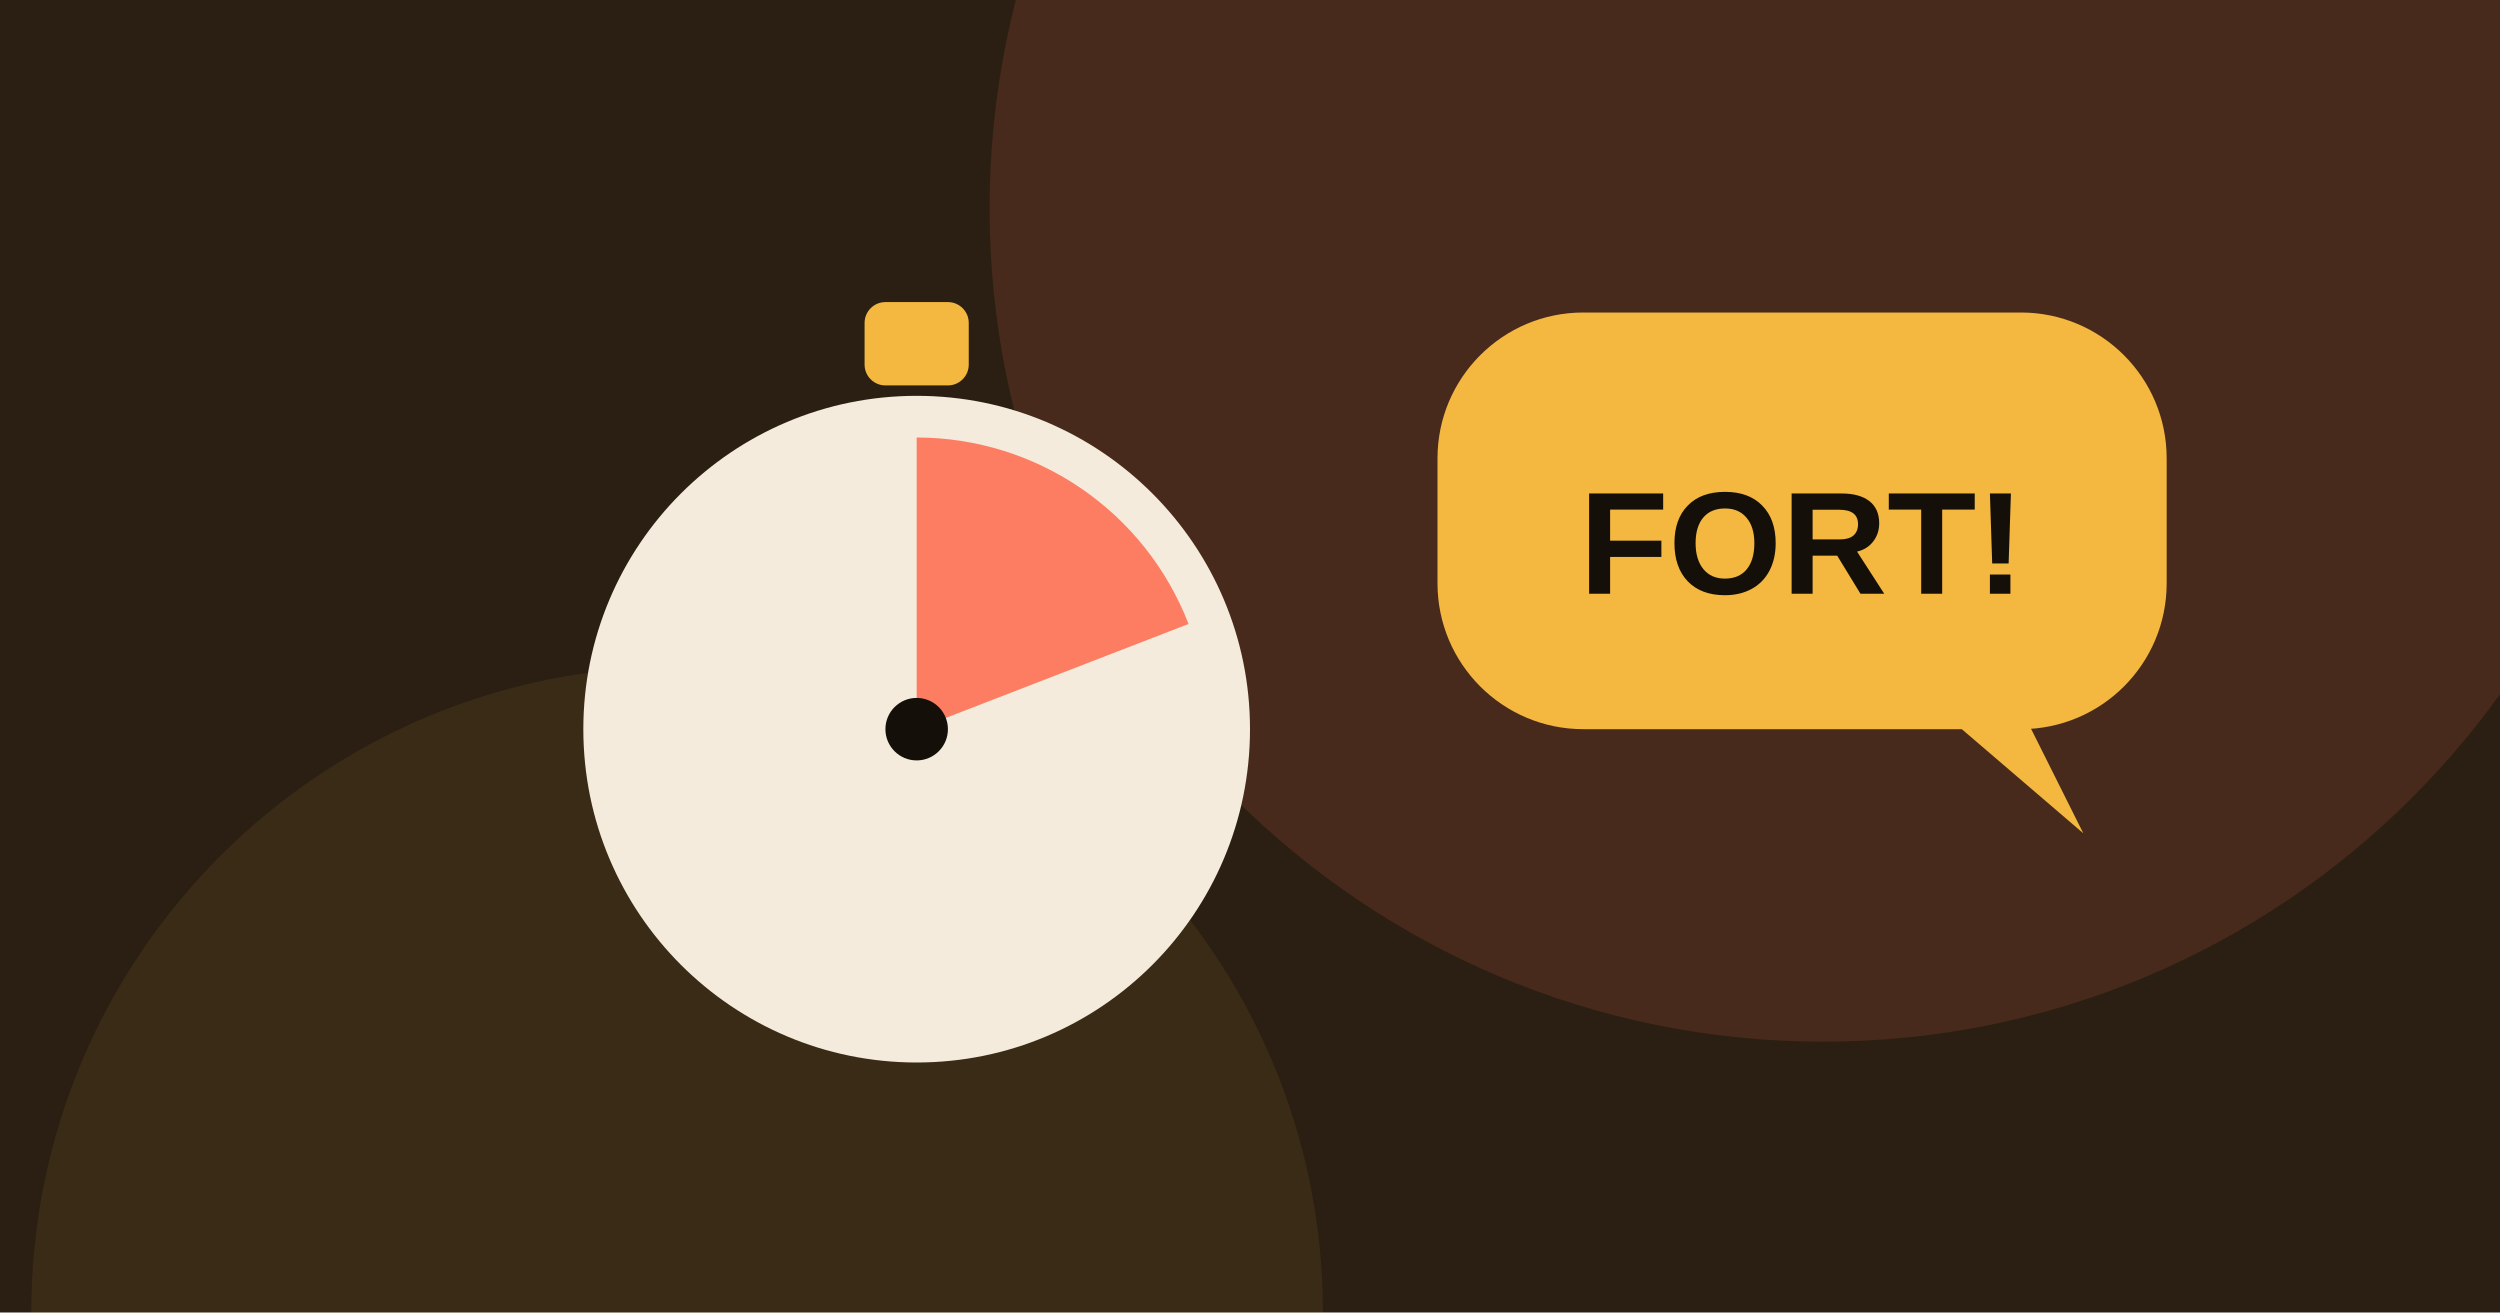
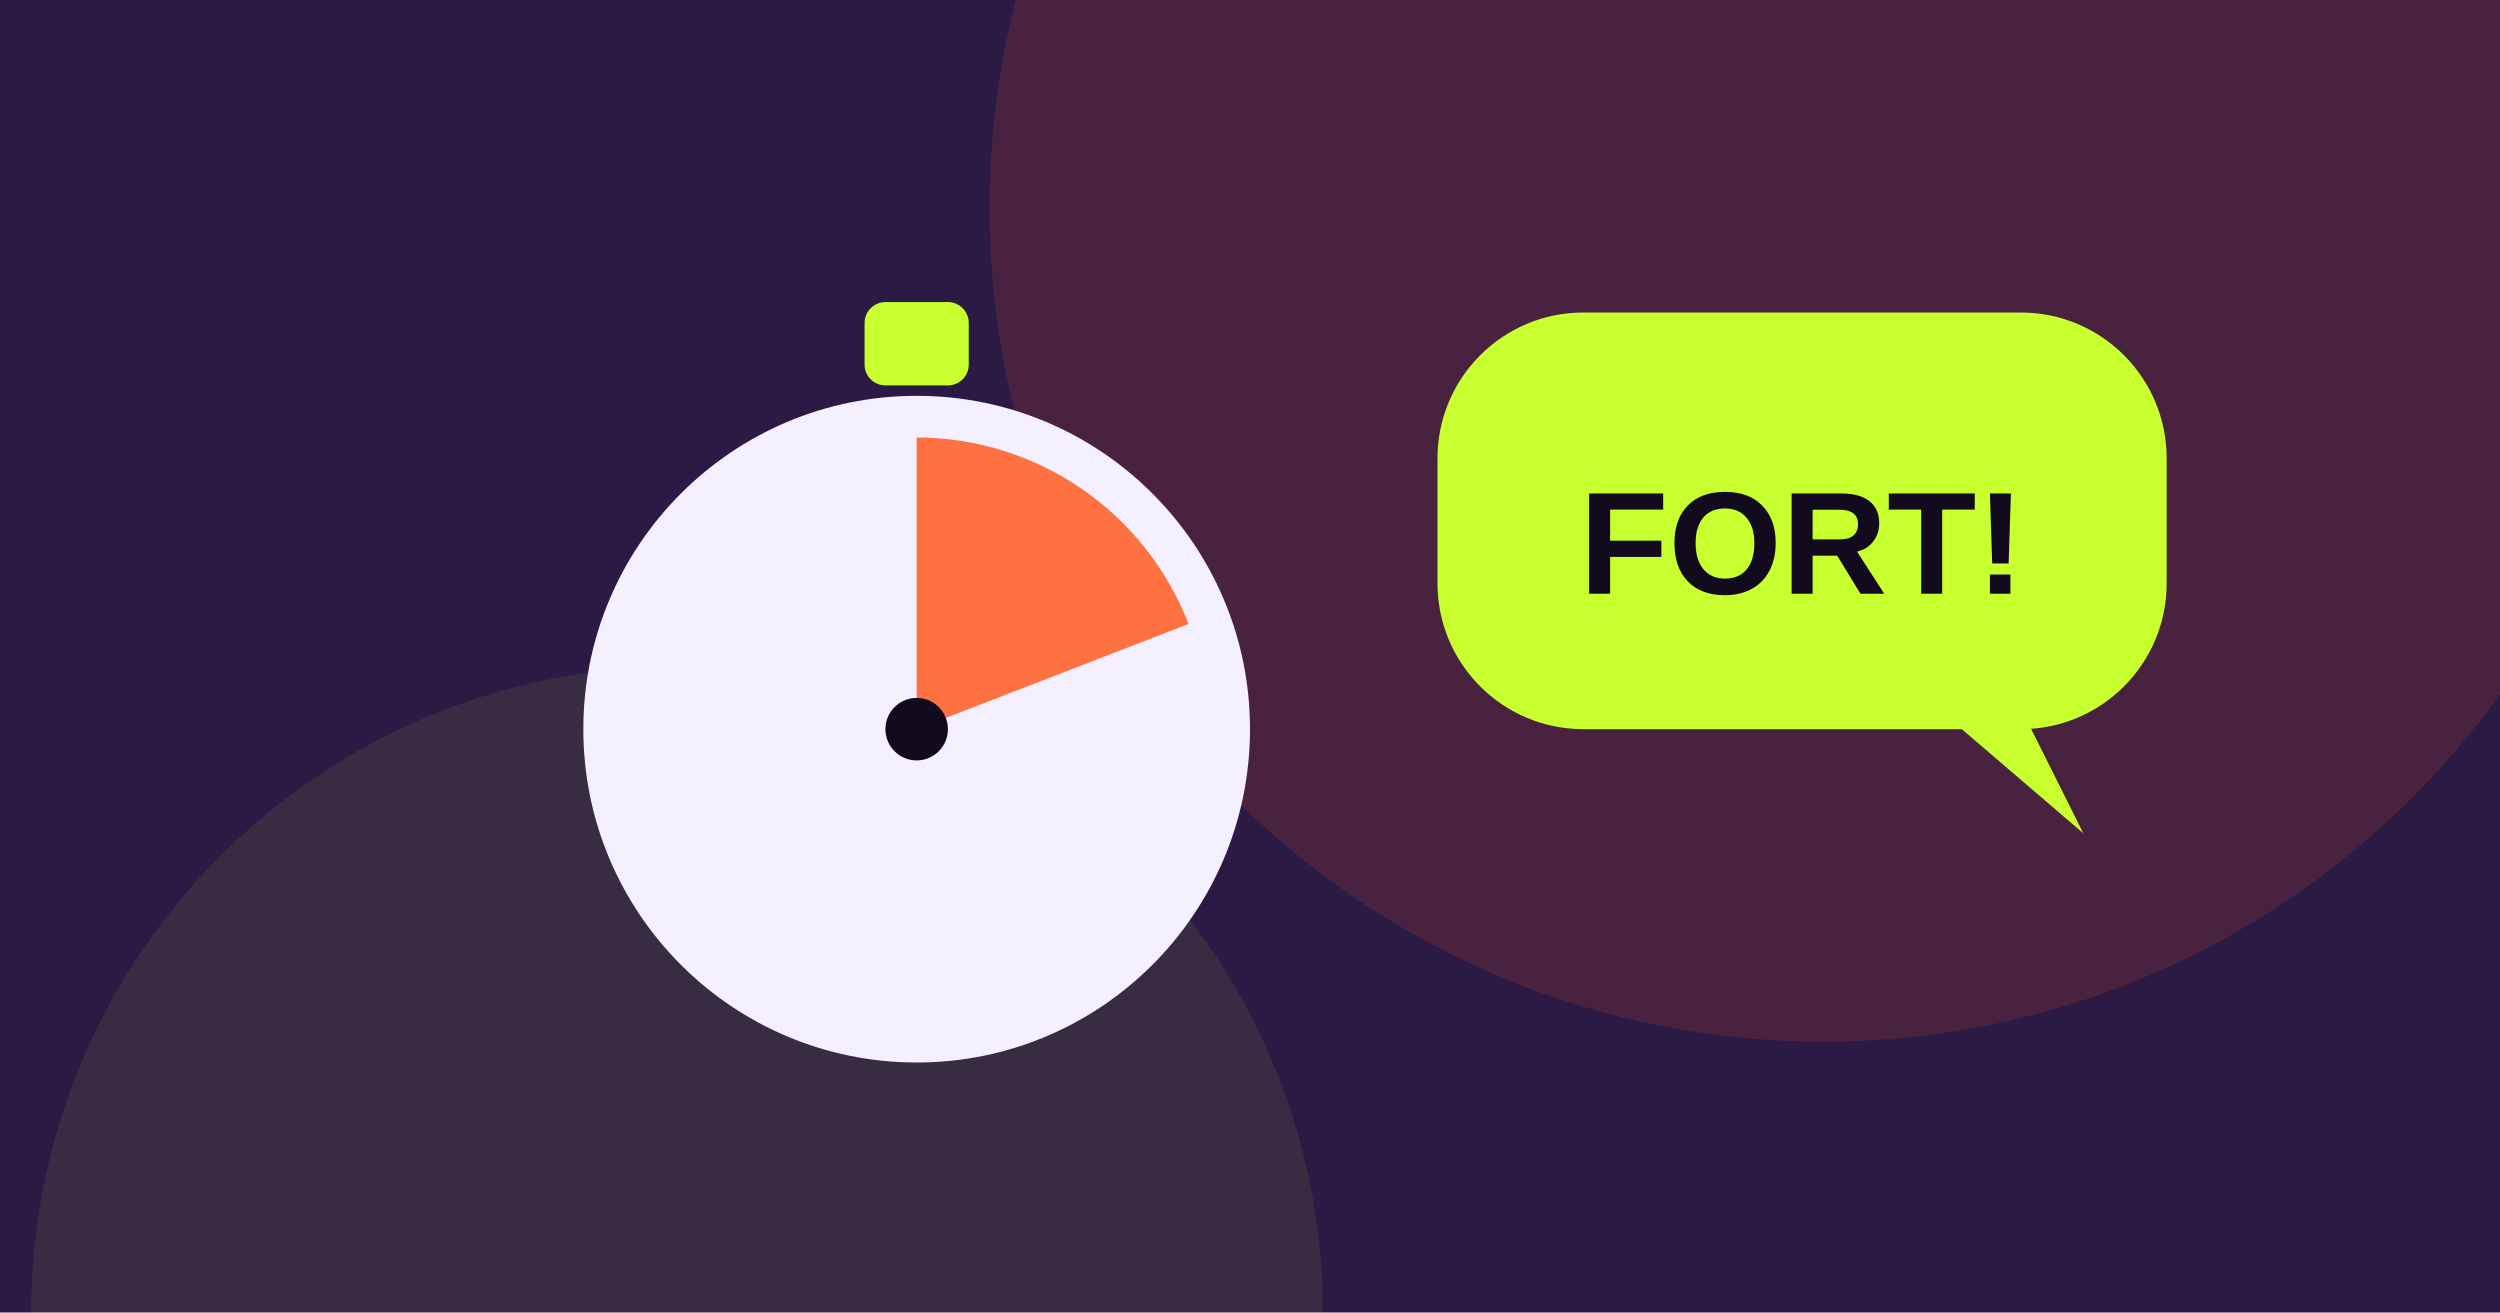
<svg xmlns="http://www.w3.org/2000/svg" viewBox="0 0 240 126" width="240" height="126">
-   <rect width="240" height="126" fill="#2a1f12" />
-   <circle cx="175" cy="20" r="80" fill="#ff6a4d" opacity=".14" />
-   <circle cx="65" cy="126" r="62" fill="#f4b740" opacity=".08" />
-   <circle cx="88" cy="70" r="32" fill="#f4ebdc" />
-   <rect x="83" y="29" width="10" height="8" rx="2" fill="#f4b740" />
-   <path d="M88 70 L88 42 A28 28 0 0 1 114.1 59.9 Z" fill="#ff6a4d" opacity=".85" />
-   <circle cx="88" cy="70" r="3" fill="#141009" />
-   <rect x="138" y="30" width="70" height="40" rx="14" fill="#f4b740" />
-   <path d="M194 68 l6 12 l-14 -12 Z" fill="#f4b740" />
-   <text x="173" y="57" font-size="14" fill="#141009" font-family="Arial,Helvetica,sans-serif" font-weight="700" text-anchor="middle">FORT!</text>
+   <rect width="240" height="126" fill="#2B1A44" />
+   <circle cx="175" cy="20" r="80" fill="#FF5B1F" opacity=".14" />
+   <circle cx="65" cy="126" r="62" fill="#C8FF2E" opacity=".08" />
+   <circle cx="88" cy="70" r="32" fill="#F5F0FF" />
+   <rect x="83" y="29" width="10" height="8" rx="2" fill="#C8FF2E" />
+   <path d="M88 70 L88 42 A28 28 0 0 1 114.1 59.9 Z" fill="#FF5B1F" opacity=".85" />
+   <circle cx="88" cy="70" r="3" fill="#120A1D" />
+   <rect x="138" y="30" width="70" height="40" rx="14" fill="#C8FF2E" />
+   <path d="M194 68 l6 12 l-14 -12 Z" fill="#C8FF2E" />
+   <text x="173" y="57" font-size="14" fill="#120A1D" font-family="Arial,Helvetica,sans-serif" font-weight="700" text-anchor="middle">FORT!</text>
</svg>
